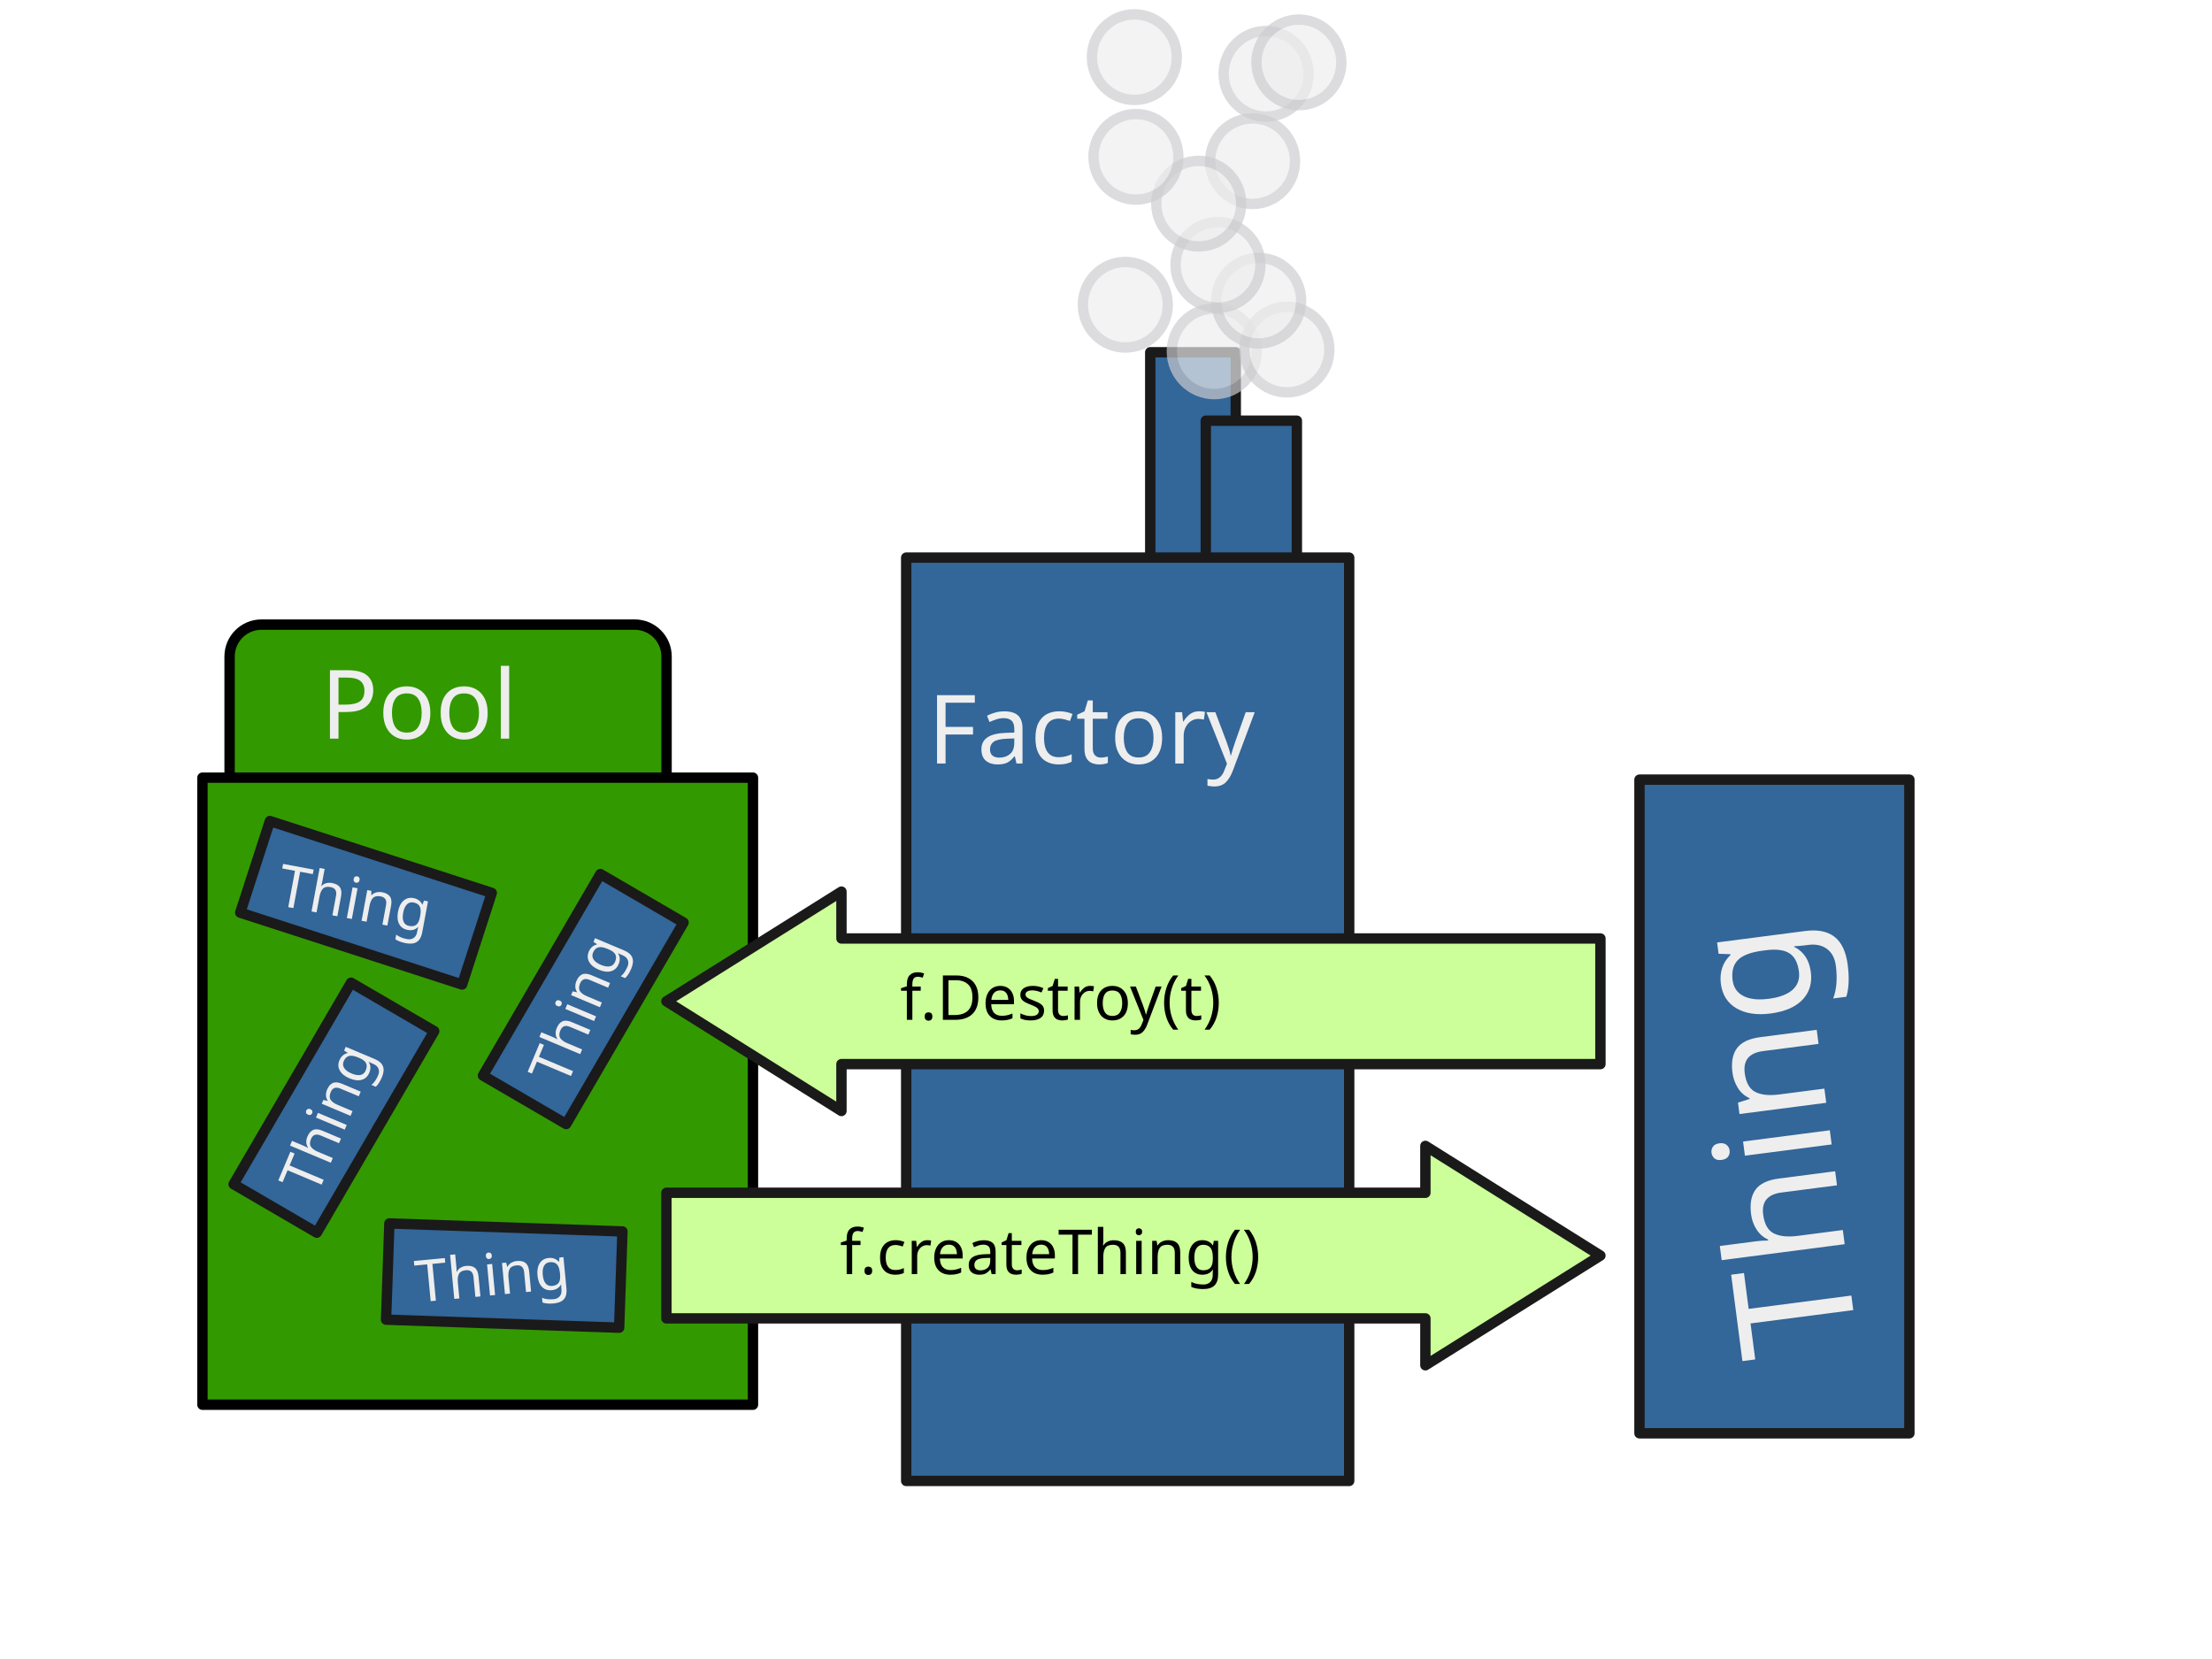
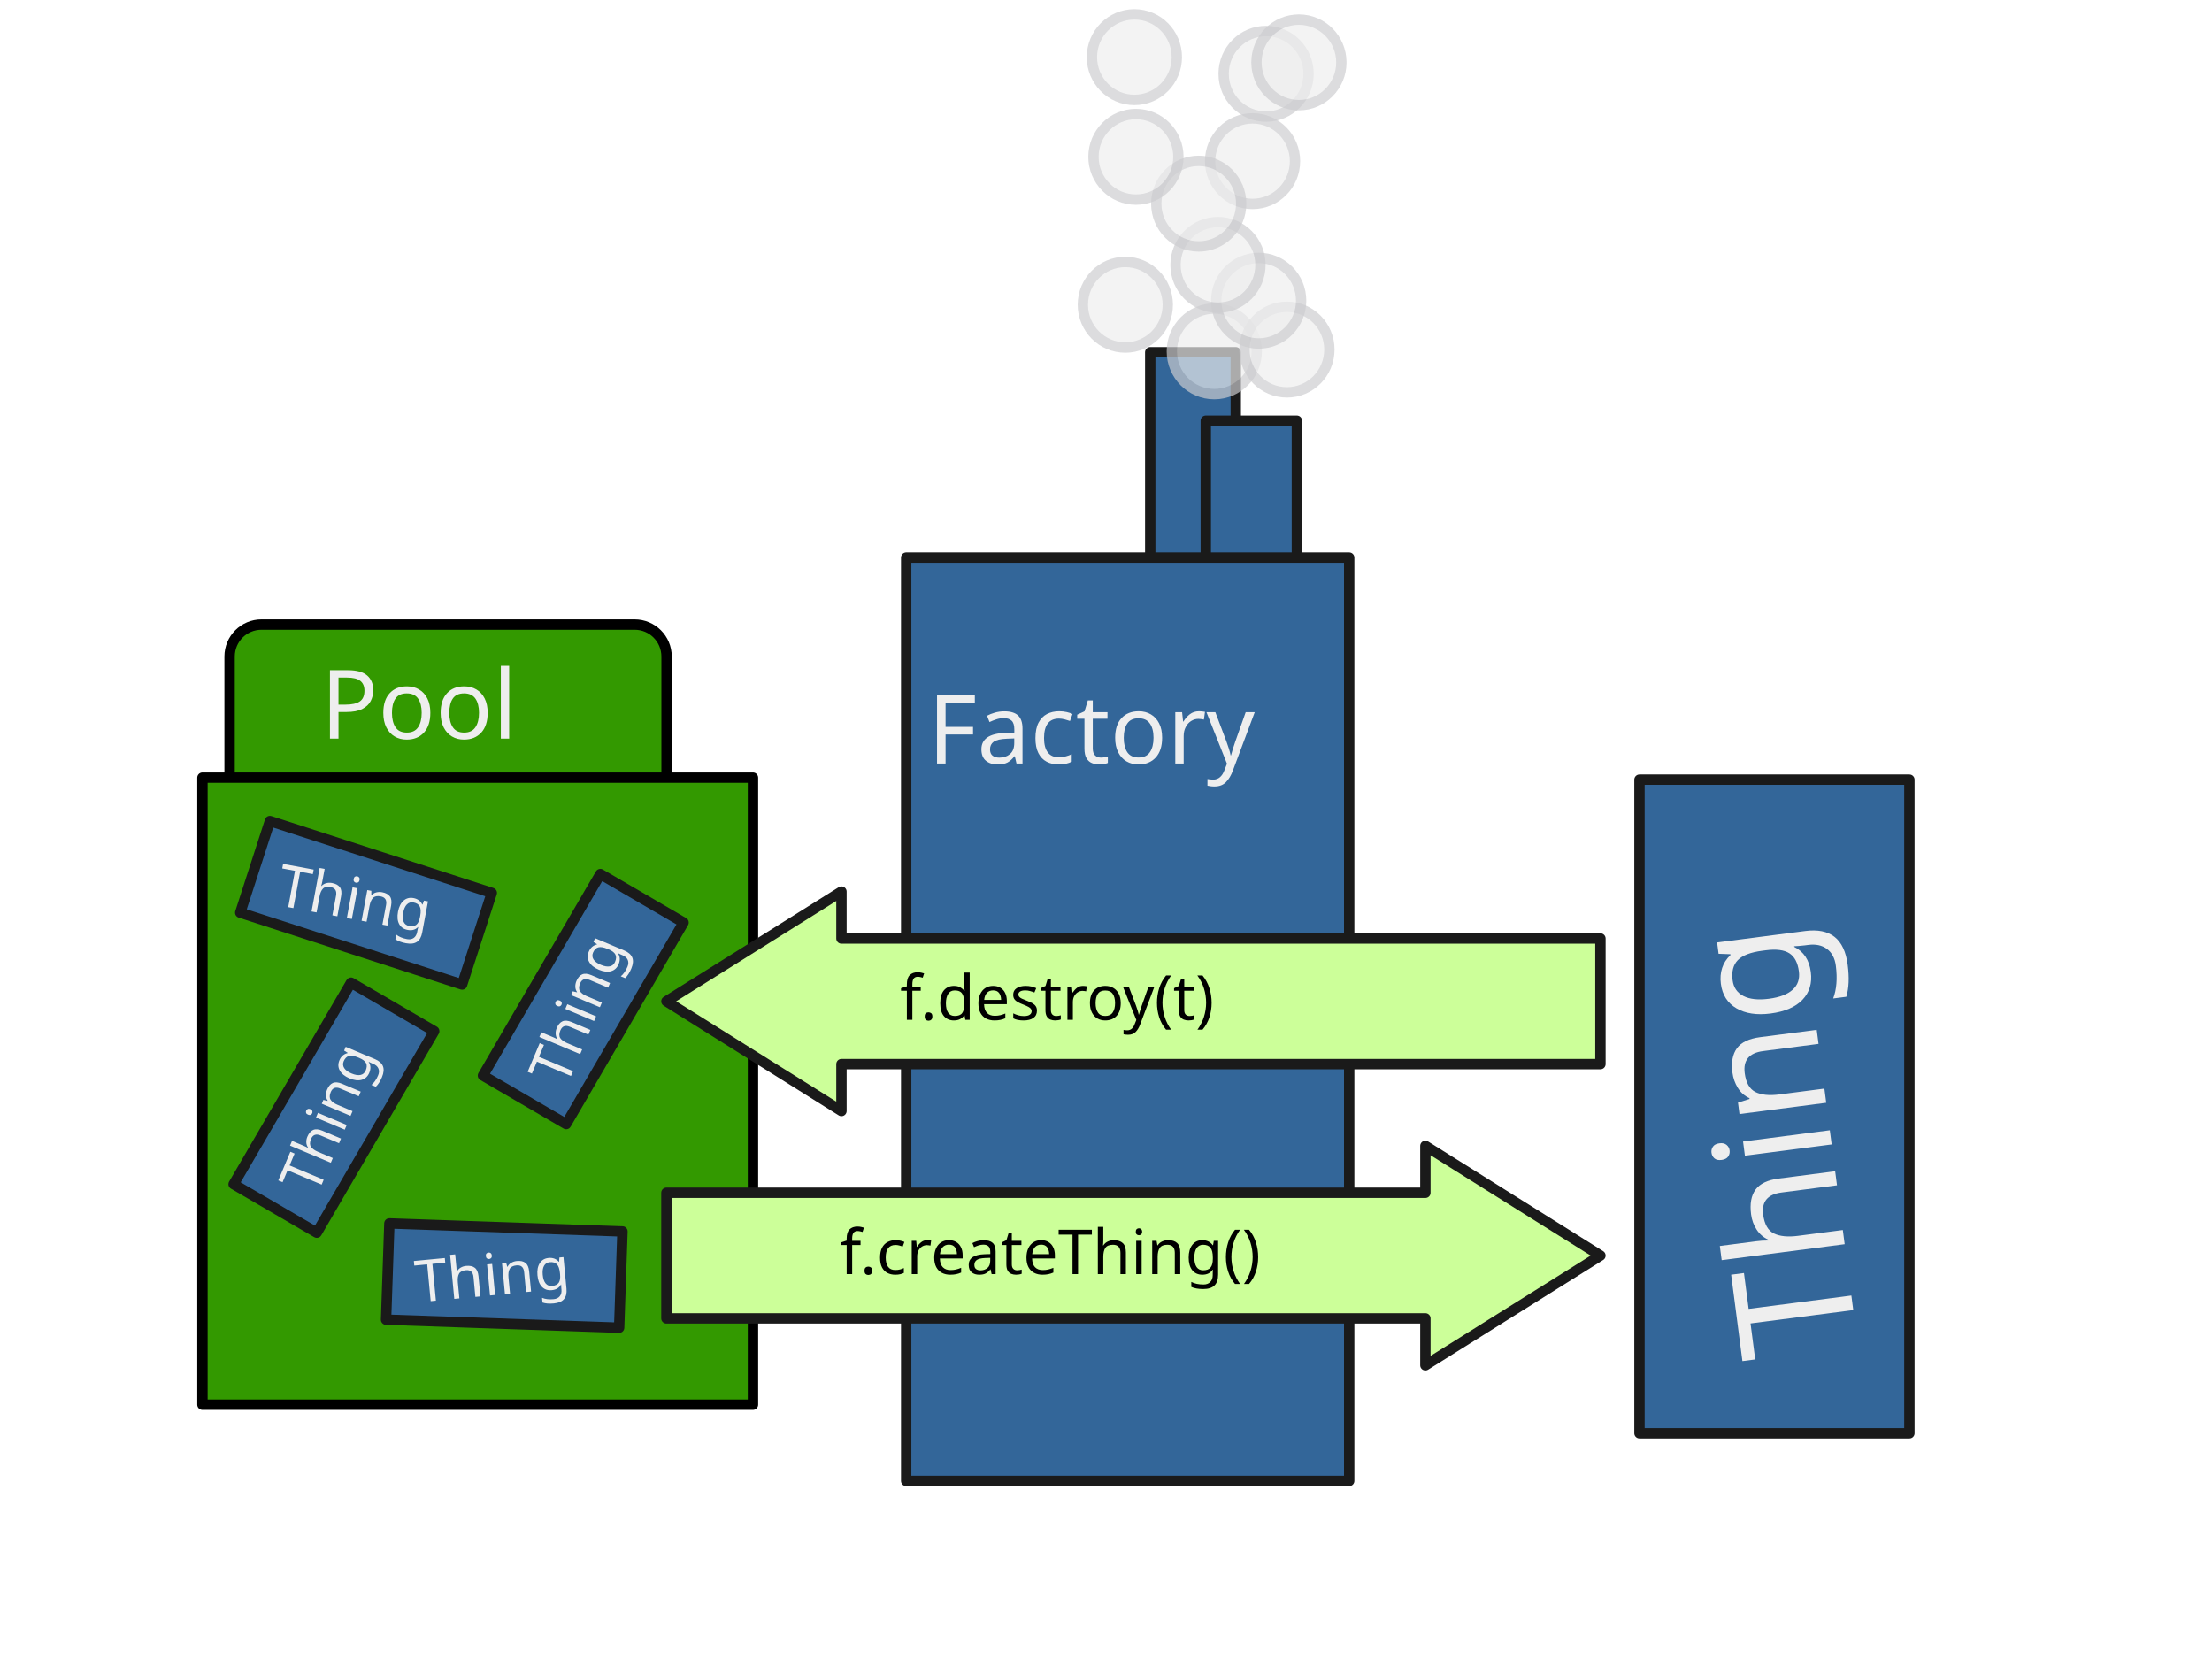
<svg xmlns="http://www.w3.org/2000/svg" width="640" height="480" id="svg2" version="1.1">
  <defs id="defs4" />
  <g id="layer1" transform="translate(0,-572.3622)">
    <rect style="fill:#339900;fill-opacity:1;stroke:#000000;stroke-width:3;stroke-linecap:round;stroke-linejoin:round;stroke-miterlimit:4;stroke-opacity:1;stroke-dasharray:none" id="rect3119" width="126.429" height="66.429" x="66.429" y="753.076" ry="9.226" />
    <rect style="fill:#339900;fill-opacity:1;stroke:#000000;stroke-width:3;stroke-linecap:round;stroke-linejoin:round;stroke-miterlimit:4;stroke-opacity:1;stroke-dasharray:none" id="rect3071" width="159.286" height="181.429" x="58.571" y="797.362" />
    <g id="g3066" transform="matrix(0,-1,1,0,-279.8159,1404.469)">
      <rect y="754.167" x="417.408" height="78.094" width="189.123" id="rect3017" style="fill:#336699;fill-opacity:1;stroke:#1a1a1a;stroke-width:3;stroke-linecap:round;stroke-linejoin:round;stroke-miterlimit:4;stroke-opacity:1;stroke-dasharray:none" />
      <text transform="matrix(0.9904691,-0.1291501,0.128844,0.9928223,0,0)" id="text3019" y="866.759" x="333.679" style="font-size:47.156px;font-style:normal;font-variant:normal;font-weight:normal;font-stretch:normal;line-height:125%;letter-spacing:0px;word-spacing:0px;fill:#eeeeee;fill-opacity:1;stroke:none;font-family:Droid Sans Mono;-inkscape-font-specification:Droid Sans Mono" xml:space="preserve">
        <tspan y="866.759" x="333.679" id="tspan3021">Thing</tspan>
      </text>
    </g>
    <g id="g3047" transform="matrix(1.334818,0,0,1.334818,73.06326,-201.8803)">
      <rect style="fill:#336699;fill-opacity:1;stroke:#1a1a1a;stroke-width:2.247;stroke-linecap:round;stroke-linejoin:round;stroke-miterlimit:4;stroke-opacity:1;stroke-dasharray:none" id="rect3015" width="18.54" height="52.776" x="194.586" y="656.387" />
      <rect y="671.223" x="206.625" height="39.886" width="19.744" id="rect3013" style="fill:#336699;fill-opacity:1;stroke:#1a1a1a;stroke-width:2.247;stroke-linecap:round;stroke-linejoin:round;stroke-miterlimit:4;stroke-opacity:1;stroke-dasharray:none" />
      <rect y="700.903" x="141.686" height="200.134" width="96.025" id="rect2991" style="fill:#336699;fill-opacity:1;stroke:#1a1a1a;stroke-width:2.247;stroke-linecap:round;stroke-linejoin:round;stroke-miterlimit:4;stroke-opacity:1;stroke-dasharray:none" />
      <text transform="scale(0.9949959,1.005029)" id="text3009" y="741.801" x="147.119" style="font-size:20.646px;font-style:normal;font-variant:normal;font-weight:normal;font-stretch:normal;line-height:125%;letter-spacing:0px;word-spacing:0px;fill:#eeeeee;fill-opacity:1;stroke:none;font-family:Droid Sans Mono;-inkscape-font-specification:Droid Sans Mono" xml:space="preserve">
        <tspan y="741.801" x="147.119" id="tspan3011">Factory</tspan>
      </text>
      <path style="opacity:0.685;fill:#eeeeee;fill-opacity:1;stroke:#cccccf;stroke-width:3.91;stroke-linecap:round;stroke-linejoin:round;stroke-miterlimit:4;stroke-opacity:1;stroke-dasharray:none" id="use3993" d="m 373.571,55.357 c 0,8.876 -7.195,16.071 -16.071,16.071 -8.876,0 -16.071,-7.195 -16.071,-16.071 0,-8.876 7.195,-16.071 16.071,-16.071 8.876,0 16.071,7.195 16.071,16.071 z" transform="matrix(0.5725579,0,0,0.5769606,-15.50501,614.1518)" />
      <path style="opacity:0.685;fill:#eeeeee;fill-opacity:1;stroke:#cccccf;stroke-width:3.91;stroke-linecap:round;stroke-linejoin:round;stroke-miterlimit:4;stroke-opacity:1;stroke-dasharray:none" id="use3995" d="m 373.571,55.357 c 0,8.876 -7.195,16.071 -16.071,16.071 -8.876,0 -16.071,-7.195 -16.071,-16.071 0,-8.876 7.195,-16.071 16.071,-16.071 8.876,0 16.071,7.195 16.071,16.071 z" transform="matrix(0.5725579,0,0,0.5769606,-13.5421,560.4832)" />
      <path style="opacity:0.685;fill:#eeeeee;fill-opacity:1;stroke:#cccccf;stroke-width:3.91;stroke-linecap:round;stroke-linejoin:round;stroke-miterlimit:4;stroke-opacity:1;stroke-dasharray:none" id="use3997" d="m 373.571,55.357 c 0,8.876 -7.195,16.071 -16.071,16.071 -8.876,0 -16.071,-7.195 -16.071,-16.071 0,-8.876 7.195,-16.071 16.071,-16.071 8.876,0 16.071,7.195 16.071,16.071 z" transform="matrix(0.5725579,0,0,0.5769606,-2.768717,530.5881)" />
      <path style="opacity:0.685;fill:#eeeeee;fill-opacity:1;stroke:#cccccf;stroke-width:3.91;stroke-linecap:round;stroke-linejoin:round;stroke-miterlimit:4;stroke-opacity:1;stroke-dasharray:none" id="use4015" d="m 373.571,55.357 c 0,8.876 -7.195,16.071 -16.071,16.071 -8.876,0 -16.071,-7.195 -16.071,-16.071 0,-8.876 7.195,-16.071 16.071,-16.071 8.876,0 16.071,7.195 16.071,16.071 z" transform="matrix(0.5725579,0,0,0.5769606,3.779501,624.2478)" />
      <path style="opacity:0.685;fill:#eeeeee;fill-opacity:1;stroke:#cccccf;stroke-width:3.91;stroke-linecap:round;stroke-linejoin:round;stroke-miterlimit:4;stroke-opacity:1;stroke-dasharray:none" id="use4017" d="m 373.571,55.357 c 0,8.876 -7.195,16.071 -16.071,16.071 -8.876,0 -16.071,-7.195 -16.071,-16.071 0,-8.876 7.195,-16.071 16.071,-16.071 8.876,0 16.071,7.195 16.071,16.071 z" transform="matrix(0.5725579,0,0,0.5769606,19.52435,623.8689)" />
      <path style="opacity:0.685;fill:#eeeeee;fill-opacity:1;stroke:#cccccf;stroke-width:3.91;stroke-linecap:round;stroke-linejoin:round;stroke-miterlimit:4;stroke-opacity:1;stroke-dasharray:none" id="use4019" d="m 373.571,55.357 c 0,8.876 -7.195,16.071 -16.071,16.071 -8.876,0 -16.071,-7.195 -16.071,-16.071 0,-8.876 7.195,-16.071 16.071,-16.071 8.876,0 16.071,7.195 16.071,16.071 z" transform="matrix(0.5725579,0,0,0.5769606,13.40173,613.2752)" />
      <path style="opacity:0.685;fill:#eeeeee;fill-opacity:1;stroke:#cccccf;stroke-width:3.91;stroke-linecap:round;stroke-linejoin:round;stroke-miterlimit:4;stroke-opacity:1;stroke-dasharray:none" id="use4021" d="m 373.571,55.357 c 0,8.876 -7.195,16.071 -16.071,16.071 -8.876,0 -16.071,-7.195 -16.071,-16.071 0,-8.876 7.195,-16.071 16.071,-16.071 8.876,0 16.071,7.195 16.071,16.071 z" transform="matrix(0.5725579,0,0,0.5769606,12.07512,583.0292)" />
      <path style="opacity:0.685;fill:#eeeeee;fill-opacity:1;stroke:#cccccf;stroke-width:3.91;stroke-linecap:round;stroke-linejoin:round;stroke-miterlimit:4;stroke-opacity:1;stroke-dasharray:none" id="use4023" d="m 373.571,55.357 c 0,8.876 -7.195,16.071 -16.071,16.071 -8.876,0 -16.071,-7.195 -16.071,-16.071 0,-8.876 7.195,-16.071 16.071,-16.071 8.876,0 16.071,7.195 16.071,16.071 z" transform="matrix(0.5725579,0,0,0.5769606,4.579393,605.5124)" />
      <path style="opacity:0.685;fill:#eeeeee;fill-opacity:1;stroke:#cccccf;stroke-width:3.91;stroke-linecap:round;stroke-linejoin:round;stroke-miterlimit:4;stroke-opacity:1;stroke-dasharray:none" id="use4025" d="m 373.571,55.357 c 0,8.876 -7.195,16.071 -16.071,16.071 -8.876,0 -16.071,-7.195 -16.071,-16.071 0,-8.876 7.195,-16.071 16.071,-16.071 8.876,0 16.071,7.195 16.071,16.071 z" transform="matrix(0.5725579,0,0,0.5769606,0.405778,592.2412)" />
      <path style="opacity:0.685;fill:#eeeeee;fill-opacity:1;stroke:#cccccf;stroke-width:3.91;stroke-linecap:round;stroke-linejoin:round;stroke-miterlimit:4;stroke-opacity:1;stroke-dasharray:none" id="use4027" d="m 373.571,55.357 c 0,8.876 -7.195,16.071 -16.071,16.071 -8.876,0 -16.071,-7.195 -16.071,-16.071 0,-8.876 7.195,-16.071 16.071,-16.071 8.876,0 16.071,7.195 16.071,16.071 z" transform="matrix(0.5725579,0,0,0.5769606,15.00972,564.094)" />
      <path style="opacity:0.685;fill:#eeeeee;fill-opacity:1;stroke:#cccccf;stroke-width:3.91;stroke-linecap:round;stroke-linejoin:round;stroke-miterlimit:4;stroke-opacity:1;stroke-dasharray:none" id="use4029" d="m 373.571,55.357 c 0,8.876 -7.195,16.071 -16.071,16.071 -8.876,0 -16.071,-7.195 -16.071,-16.071 0,-8.876 7.195,-16.071 16.071,-16.071 8.876,0 16.071,7.195 16.071,16.071 z" transform="matrix(0.5725579,0,0,0.5769606,-13.20243,582.0915)" />
      <path style="opacity:0.685;fill:#eeeeee;fill-opacity:1;stroke:#cccccf;stroke-width:3.91;stroke-linecap:round;stroke-linejoin:round;stroke-miterlimit:4;stroke-opacity:1;stroke-dasharray:none" id="use4031" d="m 373.571,55.357 c 0,8.876 -7.195,16.071 -16.071,16.071 -8.876,0 -16.071,-7.195 -16.071,-16.071 0,-8.876 7.195,-16.071 16.071,-16.071 8.876,0 16.071,7.195 16.071,16.071 z" transform="matrix(0.5725579,0,0,0.5769606,22.12034,561.6163)" />
    </g>
    <g id="g3042" transform="translate(-25.71428,137.1429)">
      <path id="rect3003" d="m 438.123,766.759 0,13.567 -219.597,0 0,36.343 219.597,0 0,13.567 50.645,-31.739 z" style="fill:#ccff99;fill-opacity:1;stroke:#1a1a1a;stroke-width:3;stroke-linecap:round;stroke-linejoin:round;stroke-miterlimit:4;stroke-opacity:1;stroke-dasharray:none" />
      <text transform="scale(0.9988142,1.001187)" id="text3023" y="802.911" x="269.049" style="font-size:17.976px;font-style:normal;font-variant:normal;font-weight:normal;font-stretch:normal;line-height:125%;letter-spacing:0px;word-spacing:0px;fill:#000000;fill-opacity:1;stroke:none;font-family:Droid Sans Mono;-inkscape-font-specification:Droid Sans Mono" xml:space="preserve">
        <tspan y="802.911" x="269.049" id="tspan3025">f.createThing()</tspan>
      </text>
    </g>
    <g transform="matrix(0.3565993,0.01228402,-0.01228402,0.3565993,-26.92608,652.2716)" id="g3079">
      <rect style="fill:#336699;fill-opacity:1;stroke:#1a1a1a;stroke-width:8.408;stroke-linecap:round;stroke-linejoin:round;stroke-miterlimit:4;stroke-opacity:1;stroke-dasharray:none" id="rect3081" width="189.123" height="78.094" x="417.408" y="754.167" />
      <text xml:space="preserve" style="font-size:47.156px;font-style:normal;font-variant:normal;font-weight:normal;font-stretch:normal;line-height:125%;letter-spacing:0px;word-spacing:0px;fill:#eeeeee;fill-opacity:1;stroke:none;font-family:Droid Sans Mono;-inkscape-font-specification:Droid Sans Mono" x="333.679" y="866.759" id="text3083" transform="matrix(0.9904691,-0.1291501,0.128844,0.9928223,0,0)">
        <tspan id="tspan3085" x="333.679" y="866.759">Thing</tspan>
      </text>
    </g>
    <g id="g3087" transform="matrix(0.3394433,0.1099648,-0.1099648,0.3394433,19.33906,508.0133)">
      <rect y="754.167" x="417.408" height="78.094" width="189.123" id="rect3089" style="fill:#336699;fill-opacity:1;stroke:#1a1a1a;stroke-width:8.408;stroke-linecap:round;stroke-linejoin:round;stroke-miterlimit:4;stroke-opacity:1;stroke-dasharray:none" />
      <text transform="matrix(0.9904691,-0.1291501,0.128844,0.9928223,0,0)" id="text3091" y="866.759" x="333.679" style="font-size:47.156px;font-style:normal;font-variant:normal;font-weight:normal;font-stretch:normal;line-height:125%;letter-spacing:0px;word-spacing:0px;fill:#eeeeee;fill-opacity:1;stroke:none;font-family:Droid Sans Mono;-inkscape-font-specification:Droid Sans Mono" xml:space="preserve">
        <tspan y="866.759" x="333.679" id="tspan3093">Thing</tspan>
      </text>
    </g>
    <g transform="matrix(0.1796287,-0.3082978,0.3082978,0.1796287,-167.7553,876.7753)" id="g3095">
      <rect style="fill:#336699;fill-opacity:1;stroke:#1a1a1a;stroke-width:8.408;stroke-linecap:round;stroke-linejoin:round;stroke-miterlimit:4;stroke-opacity:1;stroke-dasharray:none" id="rect3097" width="189.123" height="78.094" x="417.408" y="754.167" />
      <text xml:space="preserve" style="font-size:47.156px;font-style:normal;font-variant:normal;font-weight:normal;font-stretch:normal;line-height:125%;letter-spacing:0px;word-spacing:0px;fill:#eeeeee;fill-opacity:1;stroke:none;font-family:Droid Sans Mono;-inkscape-font-specification:Droid Sans Mono" x="333.679" y="866.759" id="text3099" transform="matrix(0.9904691,-0.1291501,0.128844,0.9928223,0,0)">
        <tspan id="tspan3101" x="333.679" y="866.759">Thing</tspan>
      </text>
    </g>
    <g id="g3103" transform="matrix(0.1796287,-0.3082978,0.3082978,0.1796287,-239.8982,908.2039)">
      <rect y="754.167" x="417.408" height="78.094" width="189.123" id="rect3105" style="fill:#336699;fill-opacity:1;stroke:#1a1a1a;stroke-width:8.408;stroke-linecap:round;stroke-linejoin:round;stroke-miterlimit:4;stroke-opacity:1;stroke-dasharray:none" />
      <text transform="matrix(0.9904691,-0.1291501,0.128844,0.9928223,0,0)" id="text3107" y="866.759" x="333.679" style="font-size:47.156px;font-style:normal;font-variant:normal;font-weight:normal;font-stretch:normal;line-height:125%;letter-spacing:0px;word-spacing:0px;fill:#eeeeee;fill-opacity:1;stroke:none;font-family:Droid Sans Mono;-inkscape-font-specification:Droid Sans Mono" xml:space="preserve">
        <tspan y="866.759" x="333.679" id="tspan3109">Thing</tspan>
      </text>
    </g>
    <g transform="matrix(-1,0,0,1,681.5805,63.57143)" id="g3111">
      <path style="fill:#ccff99;fill-opacity:1;stroke:#1a1a1a;stroke-width:3;stroke-linecap:round;stroke-linejoin:round;stroke-miterlimit:4;stroke-opacity:1;stroke-dasharray:none" d="m 438.123,766.759 0,13.567 -219.597,0 0,36.343 219.597,0 0,13.567 50.645,-31.739 z" id="path3113" />
      <text xml:space="preserve" style="font-size:17.976px;font-style:normal;font-variant:normal;font-weight:normal;font-stretch:normal;line-height:125%;letter-spacing:0px;word-spacing:0px;fill:#000000;fill-opacity:1;stroke:none;font-family:Droid Sans Mono;-inkscape-font-specification:Droid Sans Mono" x="-421.65" y="802.911" id="text3115" transform="scale(-0.9988142,1.001187)">
-         <tspan id="tspan3117" x="-421.65" y="802.911">f.Destroy(t)</tspan>
+         <tspan id="tspan3117" x="-421.65" y="802.911">f.destroy(t)</tspan>
      </text>
    </g>
    <text transform="scale(0.994996,1.005029)" id="text3009-6" y="782.131" x="93.272" style="font-size:27.559px;font-style:normal;font-variant:normal;font-weight:normal;font-stretch:normal;line-height:125%;letter-spacing:0px;word-spacing:0px;fill:#eeeeee;fill-opacity:1;stroke:none;font-family:Droid Sans Mono;-inkscape-font-specification:Droid Sans Mono" xml:space="preserve">
      <tspan y="782.131" x="93.272" id="tspan3142">Pool</tspan>
    </text>
  </g>
</svg>
